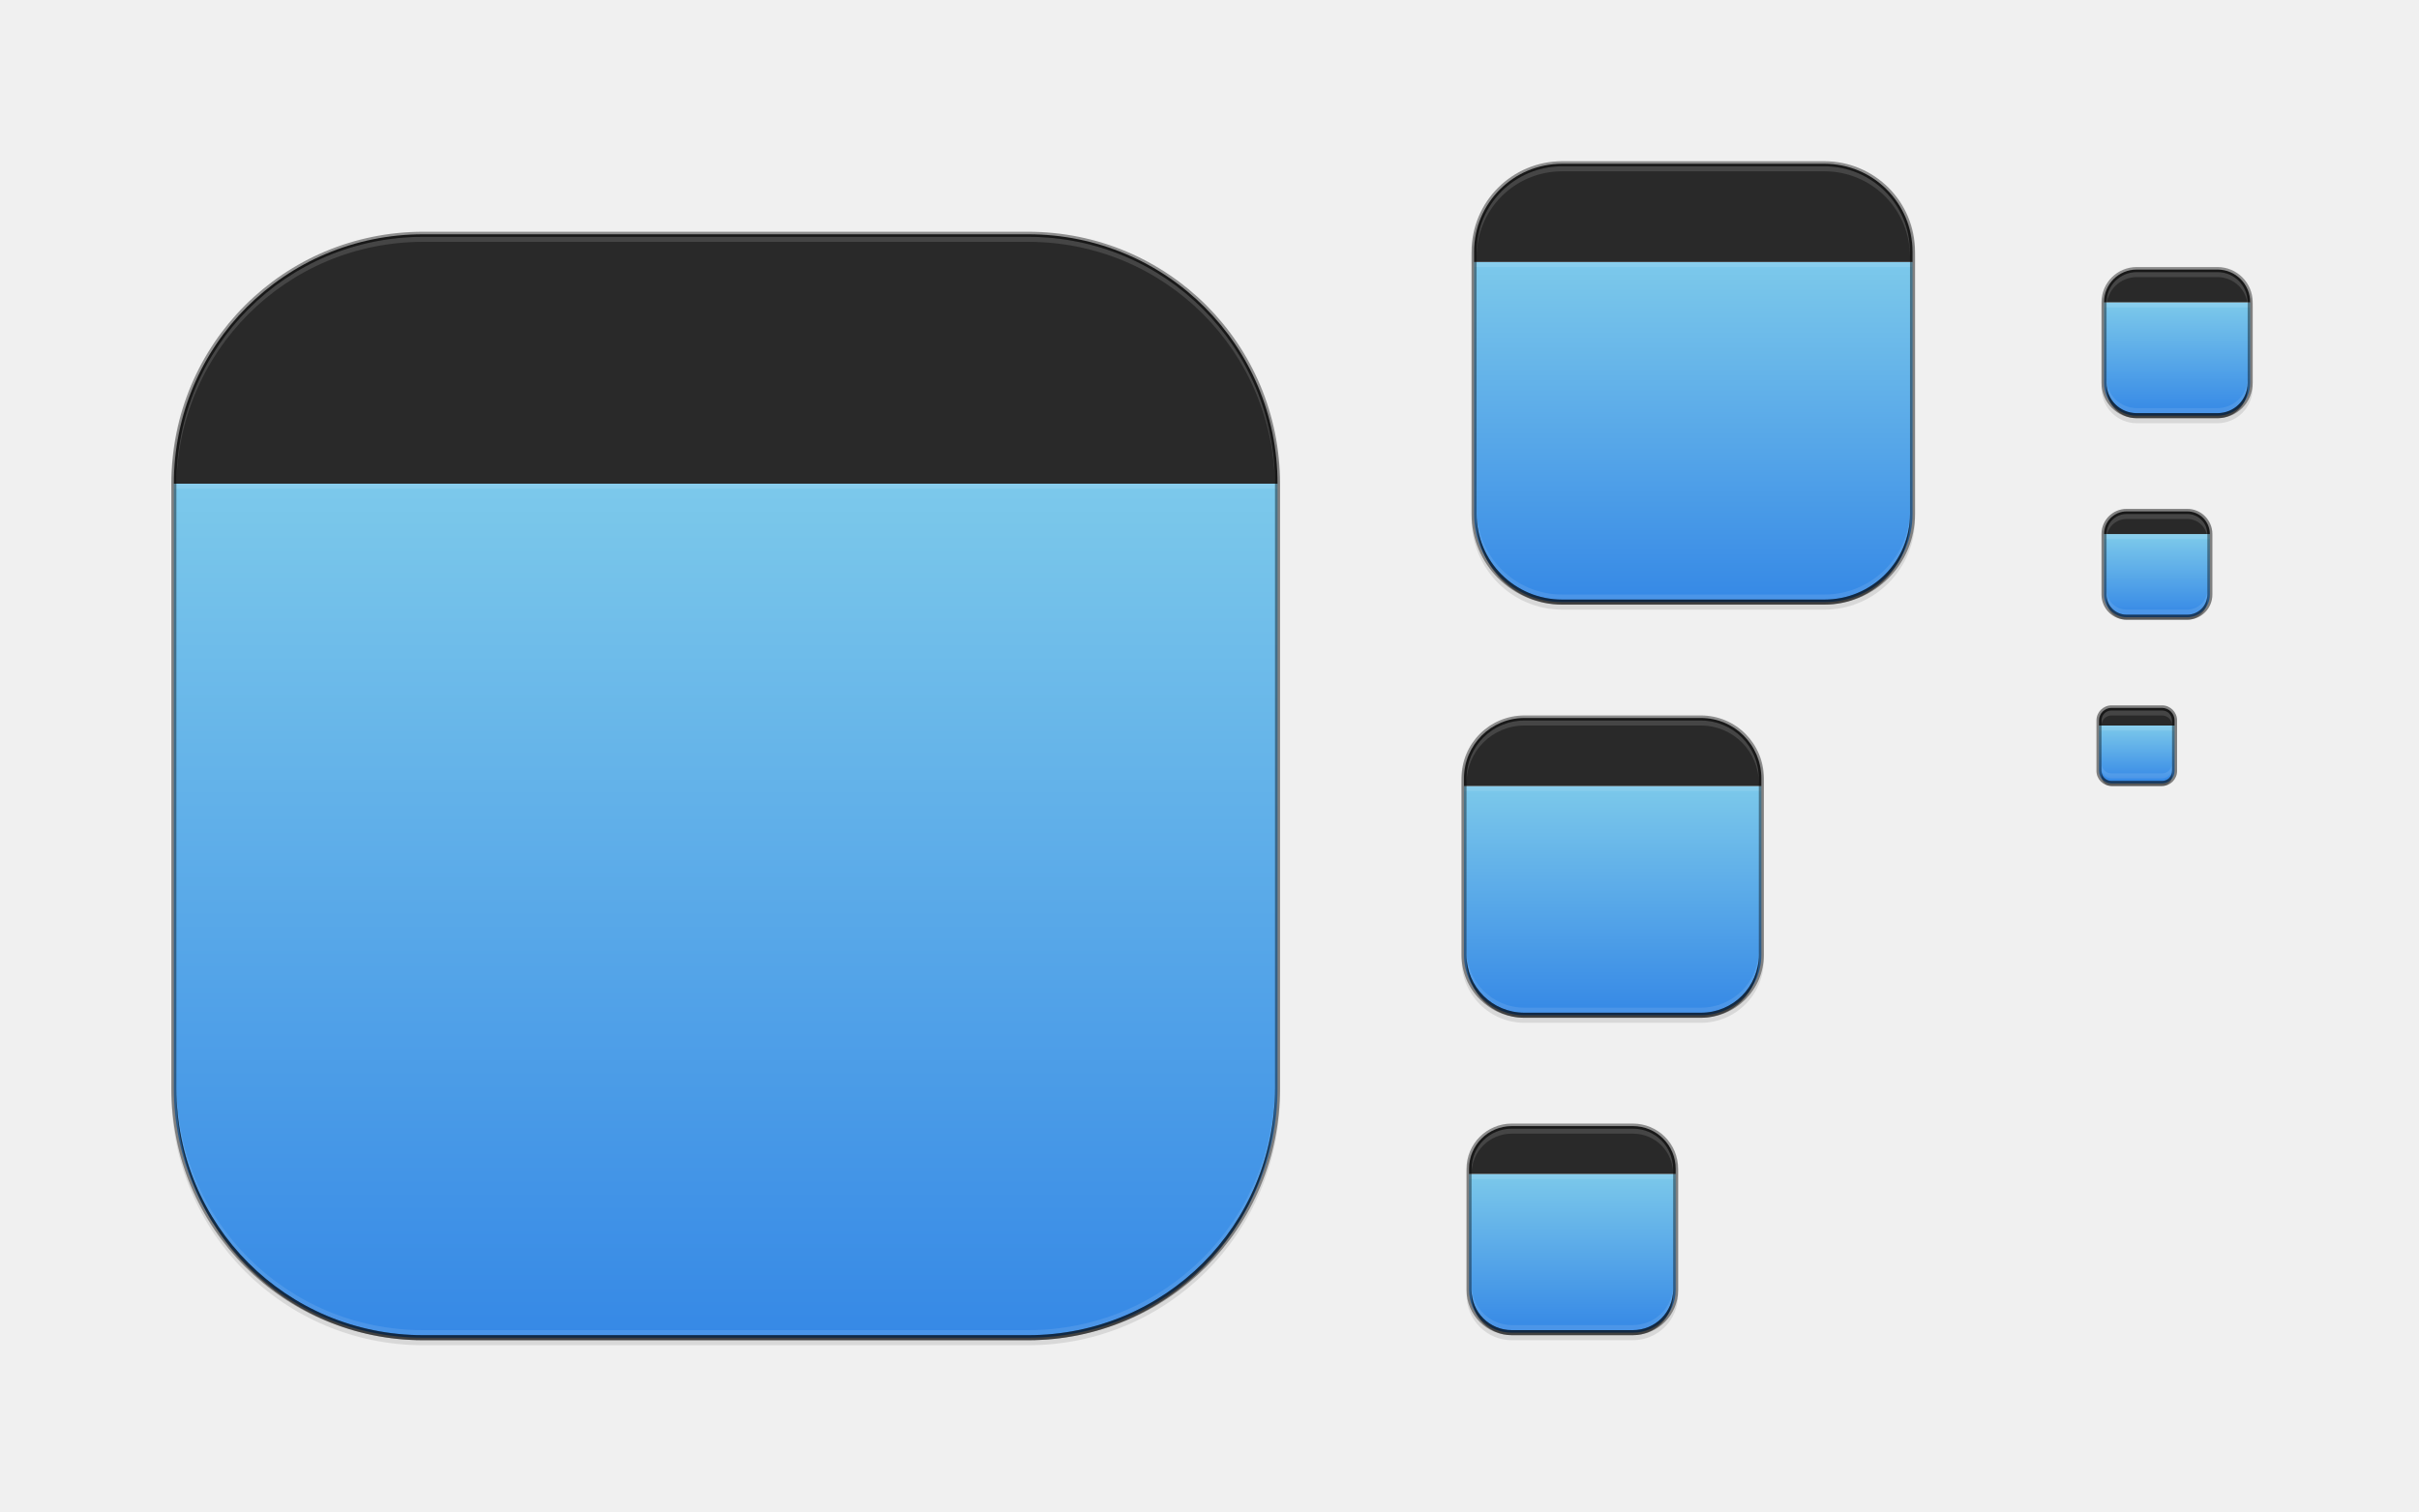
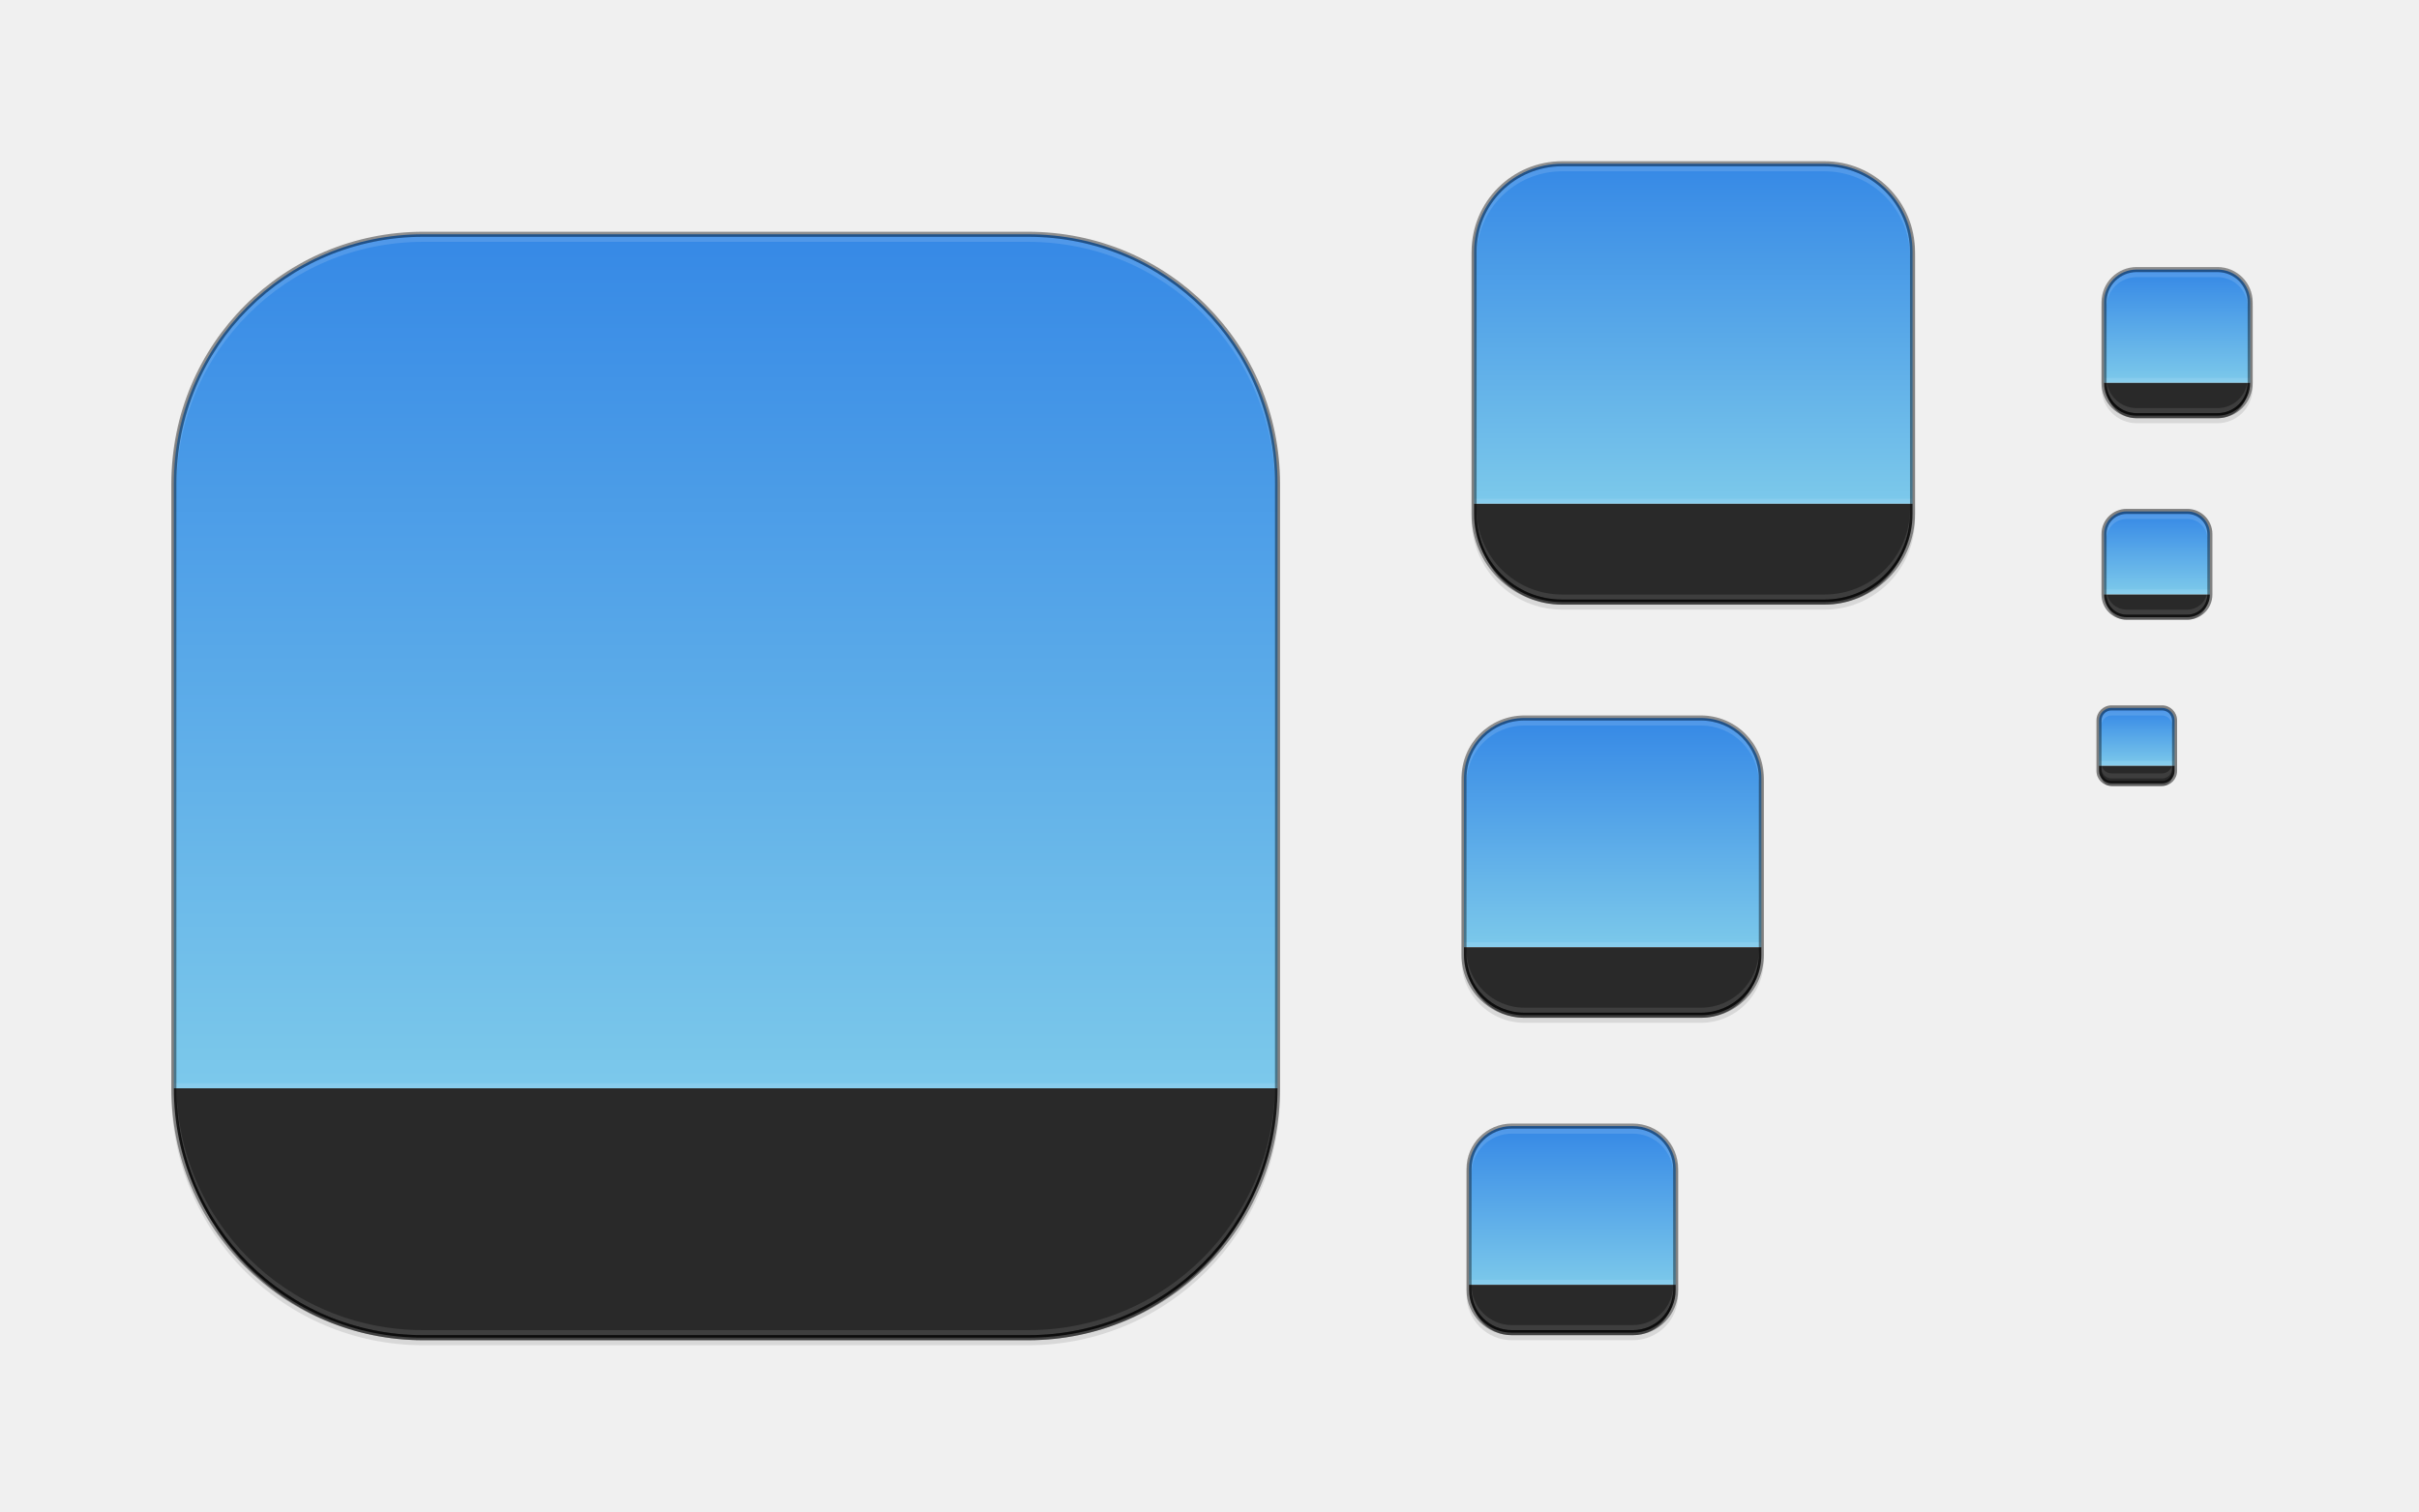
<svg xmlns="http://www.w3.org/2000/svg" xmlns:xlink="http://www.w3.org/1999/xlink" width="480" height="300" id="svg11300" version="1.0" style="display:inline;enable-background:new">
  <defs id="defs3">
-     <linearGradient xlink:href="#outerBackgroundGradient-0" id="linearGradient4254" x1="35" y1="156" x2="253" y2="156" gradientUnits="userSpaceOnUse" gradientTransform="matrix(0,-1,1,0,-12,300)" />
-     <linearGradient xlink:href="#outerBackgroundGradient-0" id="linearGradient4256" x1="417" y1="148" x2="431" y2="148" gradientUnits="userSpaceOnUse" gradientTransform="matrix(0,-1,1,0,276,572)" />
-     <linearGradient xlink:href="#outerBackgroundGradient-0" id="linearGradient4260" x1="418" y1="68" x2="446" y2="68" gradientUnits="userSpaceOnUse" gradientTransform="matrix(0,-1,1,0,364,500)" />
-     <linearGradient xlink:href="#outerBackgroundGradient-0" id="linearGradient4262" x1="292" y1="244" x2="332" y2="244" gradientUnits="userSpaceOnUse" gradientTransform="matrix(0,-1,1,0,68,556)" />
-     <linearGradient xlink:href="#outerBackgroundGradient-0" id="linearGradient4264" x1="293" y1="76" x2="379" y2="76" gradientUnits="userSpaceOnUse" gradientTransform="matrix(0,-1,1,0,260,412)" />
-     <linearGradient xlink:href="#outerBackgroundGradient-0" id="linearGradient4266" x1="291" y1="172" x2="349" y2="172" gradientUnits="userSpaceOnUse" gradientTransform="matrix(0,-1,1,0,148,492)" />
-     <linearGradient xlink:href="#outerBackgroundGradient-0" id="linearGradient3870" gradientUnits="userSpaceOnUse" gradientTransform="matrix(0,-1,1,0,316,540)" x1="418" y1="112" x2="438" y2="112" />
+     <linearGradient xlink:href="#outerBackgroundGradient-0" id="linearGradient4254" x1="35" y1="156" x2="253" y2="156" gradientUnits="userSpaceOnUse" gradientTransform="matrix(0,1,1,0,-12,12)" />
+     <linearGradient xlink:href="#outerBackgroundGradient-0" id="linearGradient4256" x1="417" y1="148" x2="431" y2="148" gradientUnits="userSpaceOnUse" gradientTransform="matrix(0,1,1,0,276,-276)" />
+     <linearGradient xlink:href="#outerBackgroundGradient-0" id="linearGradient4260" x1="418" y1="68" x2="446" y2="68" gradientUnits="userSpaceOnUse" gradientTransform="matrix(0,1,1,0,364,-364)" />
+     <linearGradient xlink:href="#outerBackgroundGradient-0" id="linearGradient4262" x1="292" y1="244" x2="332" y2="244" gradientUnits="userSpaceOnUse" gradientTransform="matrix(0,1,1,0,68,-68)" />
+     <linearGradient xlink:href="#outerBackgroundGradient-0" id="linearGradient4264" x1="293" y1="76" x2="379" y2="76" gradientUnits="userSpaceOnUse" gradientTransform="matrix(0,1,1,0,260,-260)" />
+     <linearGradient xlink:href="#outerBackgroundGradient-0" id="linearGradient4266" x1="291" y1="172" x2="349" y2="172" gradientUnits="userSpaceOnUse" gradientTransform="matrix(0,1,1,0,148,-148)" />
+     <linearGradient xlink:href="#outerBackgroundGradient-0" id="linearGradient3870" gradientUnits="userSpaceOnUse" gradientTransform="matrix(0,1,1,0,316,-316)" x1="418" y1="112" x2="438" y2="112" />
    <clipPath clipPathUnits="userSpaceOnUse" id="clipPath11237">
      <path id="path11239" d="M 84,46.5 C 56.569,46.5 34.5,68.569 34.5,96 l 0,120 c 0,27.431 22.069,49.5 49.5,49.5 l 120,0 c 27.431,0 49.5,-22.069 49.5,-49.5 l 0,-120 C 253.5,68.569 231.431,46.5 204,46.5 l -120,0 z" style="opacity:0.5;color:#bebebe;fill:#b46464;fill-opacity:1;fill-rule:nonzero;stroke:none;stroke-width:2;marker:none;visibility:visible;display:inline;overflow:visible;enable-background:accumulate" />
    </clipPath>
    <clipPath clipPathUnits="userSpaceOnUse" id="clipPath11248">
      <path id="path11250" d="m 310,32.5 c -9.703,0 -17.5,7.797 -17.5,17.5 l 0,52 c 0,9.703 7.797,17.5 17.5,17.5 l 52,0 c 9.703,0 17.5,-7.797 17.5,-17.5 l 0,-52 c 0,-9.703 -7.797,-17.5 -17.5,-17.5 l -52,0 z" style="opacity:0.5;color:#bebebe;fill:#b46464;fill-opacity:1;fill-rule:nonzero;stroke:none;stroke-width:2;marker:none;visibility:visible;display:inline;overflow:visible;enable-background:accumulate" />
    </clipPath>
    <clipPath clipPathUnits="userSpaceOnUse" id="clipPath11256">
      <path id="path11258" d="m 302.5,142.5 c -6.655,0 -12,5.345 -12,12 l 0,35 c 0,6.655 5.345,12 12,12 l 35,0 c 6.655,0 12,-5.345 12,-12 l 0,-35 c 0,-6.655 -5.345,-12 -12,-12 l -35,0 z" style="opacity:0.5;color:#bebebe;fill:#b46464;fill-opacity:1;fill-rule:nonzero;stroke:none;stroke-width:2;marker:none;visibility:visible;display:inline;overflow:visible;enable-background:accumulate" />
    </clipPath>
    <clipPath clipPathUnits="userSpaceOnUse" id="clipPath11264">
      <path id="path11266" d="m 300,223.5 c -4.715,0 -8.5,3.785 -8.5,8.5 l 0,24 c 0,4.715 3.785,8.5 8.5,8.5 l 24,0 c 4.715,0 8.5,-3.785 8.5,-8.5 l 0,-24 c 0,-4.715 -3.785,-8.5 -8.5,-8.5 l -24,0 z" style="opacity:0.5;color:#bebebe;fill:#b46464;fill-opacity:1;fill-rule:nonzero;stroke:none;stroke-width:2;marker:none;visibility:visible;display:inline;overflow:visible;enable-background:accumulate" />
    </clipPath>
    <clipPath clipPathUnits="userSpaceOnUse" id="clipPath11272">
      <path id="path11274" d="m 419,140.5 c -1.384,0 -2.5,1.116 -2.5,2.5 l 0,10 c 0,1.384 1.116,2.5 2.5,2.5 l 10,0 c 1.384,0 2.5,-1.116 2.5,-2.5 l 0,-10 c 0,-1.384 -1.116,-2.5 -2.5,-2.5 l -10,0 z" style="opacity:0.5;color:#bebebe;fill:#b46464;fill-opacity:1;fill-rule:nonzero;stroke:none;stroke-width:2;marker:none;visibility:visible;display:inline;overflow:visible;enable-background:accumulate" />
    </clipPath>
    <clipPath clipPathUnits="userSpaceOnUse" id="clipPath11284">
      <path id="path11286" d="m 422,101.5 c -2.497,0 -4.5,2.003 -4.5,4.5 l 0,12 c 0,2.497 2.003,4.5 4.5,4.5 l 12,0 c 2.497,0 4.5,-2.003 4.5,-4.5 l 0,-12 c 0,-2.497 -2.003,-4.5 -4.5,-4.5 l -12,0 z" style="opacity:0.5;color:#bebebe;fill:#b46464;fill-opacity:1;fill-rule:nonzero;stroke:none;stroke-width:2;marker:none;visibility:visible;display:inline;overflow:visible;enable-background:accumulate" />
    </clipPath>
    <clipPath clipPathUnits="userSpaceOnUse" id="clipPath11292">
      <path id="path11294" d="m 424,53.5 c -3.607,0 -6.5,2.893 -6.5,6.5 l 0,16 c 0,3.607 2.893,6.5 6.5,6.5 l 16,0 c 3.607,0 6.5,-2.893 6.5,-6.5 l 0,-16 c 0,-3.607 -2.893,-6.5 -6.5,-6.5 l -16,0 z" style="opacity:0.5;color:#bebebe;fill:#b46464;fill-opacity:1;fill-rule:nonzero;stroke:none;stroke-width:2;marker:none;visibility:visible;display:inline;overflow:visible;enable-background:accumulate" />
    </clipPath>
    <linearGradient id="outerBackgroundGradient-0">
      <stop style="stop-color:#3689e6;stop-opacity:1" offset="0" id="stop3864-8-6-3" />
      <stop style="stop-color:#90dbec;stop-opacity:1" offset="1" id="stop3866-9-1-7" />
    </linearGradient>
  </defs>
  <g style="display:inline" id="layer1">
    <g style="display:none" id="layer7">
      <text y="19.745" xml:space="preserve" x="15.007" style="font-style:normal;font-variant:normal;font-weight:normal;font-stretch:normal;line-height:0%;font-family:'DejaVu Sans';-inkscape-font-specification:'DejaVu Sans';display:inline;fill:#000000;fill-opacity:1;stroke:none;enable-background:new" id="context">
        <tspan style="font-style:normal;font-variant:normal;font-weight:normal;font-stretch:normal;font-size:18px;line-height:1.25;font-family:'DejaVu Sans';-inkscape-font-specification:'DejaVu Sans'" y="19.745" x="15.007" id="tspan3933">categories</tspan>
      </text>
      <text y="19.745" xml:space="preserve" x="122.488" style="font-style:normal;font-variant:normal;font-weight:bold;font-stretch:normal;line-height:0%;font-family:'DejaVu Sans';-inkscape-font-specification:'DejaVu Sans Bold';text-align:start;writing-mode:lr-tb;text-anchor:start;display:inline;fill:#000000;fill-opacity:1;stroke:none;enable-background:new" id="icon-name">
        <tspan style="font-style:normal;font-variant:normal;font-weight:bold;font-stretch:normal;font-size:18px;line-height:1.25;font-family:'DejaVu Sans';-inkscape-font-specification:'DejaVu Sans Bold'" y="19.745" x="122.488" id="tspan3937">cs-desktop</tspan>
      </text>
      <rect style="fill:#eeeeec;fill-opacity:1;fill-rule:nonzero;stroke:none;stroke-width:2;marker:none;visibility:visible;display:inline;overflow:visible;enable-background:accumulate" id="rect16x16" width="16" height="16" x="416" y="140" />
      <rect style="fill:#d4d4d4;fill-opacity:1;fill-rule:nonzero;stroke:none;stroke-width:2;marker:none;visibility:visible;display:inline;overflow:visible;enable-background:accumulate" id="rect24x24" width="24" height="24" x="416" y="100" />
      <rect style="fill:#eeeeec;fill-opacity:1;fill-rule:nonzero;stroke:none;stroke-width:2;marker:none;visibility:visible;display:inline;overflow:visible;enable-background:accumulate" id="rect32x32" width="32" height="32" x="416" y="52" />
      <rect y="101" x="417" height="22" width="22" id="rect22x22" style="fill:#eeeeec;fill-opacity:1;fill-rule:nonzero;stroke:none;stroke-width:2;marker:none;visibility:visible;display:inline;overflow:visible;enable-background:accumulate" />
      <rect y="220" x="288" height="48" width="48" id="rect48x48" style="fill:#eeeeec;fill-opacity:1;fill-rule:nonzero;stroke:none;stroke-width:2;marker:none;visibility:visible;display:inline;overflow:visible;enable-background:accumulate" />
      <rect style="fill:#eeeeec;fill-opacity:1;fill-rule:nonzero;stroke:none;stroke-width:2;marker:none;visibility:visible;display:inline;overflow:visible;enable-background:accumulate" id="rect256x256" width="256" height="256" x="16" y="28" />
      <rect style="fill:#eeeeec;fill-opacity:1;fill-rule:nonzero;stroke:none;stroke-width:2;marker:none;visibility:visible;display:inline;overflow:visible;enable-background:accumulate" id="rect64x64" width="64" height="64" x="288" y="140" />
      <rect style="fill:#eeeeec;fill-opacity:1;fill-rule:nonzero;stroke:none;stroke-width:2;marker:none;visibility:visible;display:inline;overflow:visible;enable-background:accumulate" id="rect96x96" width="96" height="96" x="288" y="28" />
    </g>
    <g id="layer4" style="display:inline">
      <rect ry="50" y="47" x="34" height="220" width="220" id="rect4114" style="opacity:0.1;color:#bebebe;fill:#000000;fill-opacity:1;fill-rule:nonzero;stroke:none;stroke-width:0;marker:none;visibility:visible;display:inline;overflow:visible;enable-background:accumulate" />
      <rect style="opacity:0.1;color:#bebebe;fill:#000000;fill-opacity:1;fill-rule:nonzero;stroke:none;stroke-width:0;marker:none;visibility:visible;display:inline;overflow:visible;enable-background:accumulate" id="rect4120" width="30" height="30" x="417" y="54" ry="7" />
      <rect transform="scale(1,-1)" ry="9" y="-266" x="291" height="42" width="42" id="rect4122" style="opacity:0.1;color:#bebebe;fill:#000000;fill-opacity:1;fill-rule:nonzero;stroke:none;stroke-width:0;marker:none;visibility:visible;display:inline;overflow:visible;enable-background:accumulate" />
      <rect style="opacity:0.1;color:#bebebe;fill:#000000;fill-opacity:1;fill-rule:nonzero;stroke:none;stroke-width:0;marker:none;visibility:visible;display:inline;overflow:visible;enable-background:accumulate" id="rect4124" width="88" height="88" x="292" y="33" ry="18" />
      <rect ry="12.5" y="143" x="290" height="60" width="60" id="rect4126" style="opacity:0.1;color:#bebebe;fill:#000000;fill-opacity:1;fill-rule:nonzero;stroke:none;stroke-width:0;marker:none;visibility:visible;display:inline;overflow:visible;enable-background:accumulate" />
      <path id="path4268" d="m 422,101 c -2.77,0 -5,2.23 -5,5 l 0,12 c 0,2.77 2.23,5 5,5 l 12,0 c 2.77,0 5,-2.23 5,-5 l 0,-12 c 0,-2.77 -2.23,-5 -5,-5 z" style="opacity:0.1;color:#bebebe;fill:#000000;fill-opacity:1;fill-rule:nonzero;stroke:none;stroke-width:0;marker:none;visibility:visible;display:inline;overflow:visible;enable-background:accumulate" />
      <path id="path4270" d="m 419,140 c -1.662,0 -3,1.338 -3,3 l 0,10 c 0,1.662 1.338,3 3,3 l 10,0 c 1.662,0 3,-1.338 3,-3 l 0,-10 c 0,-1.662 -1.338,-3 -3,-3 z" style="opacity:0.1;color:#bebebe;fill:#000000;fill-opacity:1;fill-rule:nonzero;stroke:none;stroke-width:0;marker:none;visibility:visible;display:inline;overflow:visible;enable-background:accumulate" />
    </g>
    <g id="layer2" style="display:inline">
-       <path style="color:#bebebe;fill:url(#linearGradient4254);fill-opacity:1.0;fill-rule:nonzero;stroke:none;stroke-width:2;marker:none;visibility:visible;display:inline;overflow:visible;enable-background:accumulate" d="M 34.5 96 L 34.5 216 C 34.5 243.431 56.569 265.5 84 265.5 L 204 265.5 C 231.431 265.5 253.5 243.431 253.5 216 L 253.5 96 L 34.5 96 z " id="path4200" />
-       <path style="color:#bebebe;fill:url(#linearGradient4256);fill-opacity:1.0;fill-rule:nonzero;stroke:none;stroke-width:2;marker:none;visibility:visible;display:inline;overflow:visible;enable-background:accumulate" d="M 416.5 144 L 416.5 153 C 416.5 154.384 417.616 155.5 419 155.5 L 429 155.5 C 430.384 155.5 431.5 154.384 431.5 153 L 431.5 144 L 416.5 144 z " id="path4202" />
-       <path style="color:#bebebe;fill:url(#linearGradient3870);fill-opacity:1.0;fill-rule:nonzero;stroke:none;stroke-width:2;marker:none;visibility:visible;display:inline;overflow:visible;enable-background:accumulate" d="M 417.5 106 L 417.5 118 C 417.5 120.497 419.503 122.5 422 122.5 L 434 122.5 C 436.497 122.5 438.5 120.497 438.5 118 L 438.5 106 L 417.5 106 z " id="path4204" />
-       <path style="color:#bebebe;fill:url(#linearGradient4260);fill-opacity:1.0;fill-rule:nonzero;stroke:none;stroke-width:2;marker:none;visibility:visible;display:inline;overflow:visible;enable-background:accumulate" d="M 417.5 60 L 417.5 76 C 417.5 79.607 420.393 82.5 424 82.5 L 440 82.5 C 443.607 82.5 446.5 79.607 446.5 76 L 446.5 60 L 417.5 60 z " id="path4206" />
-       <path style="color:#bebebe;fill:url(#linearGradient4262);fill-opacity:1.0;fill-rule:nonzero;stroke:none;stroke-width:2;marker:none;visibility:visible;display:inline;overflow:visible;enable-background:accumulate" d="M 291.5 233 L 291.5 256 C 291.5 260.715 295.285 264.5 300 264.5 L 324 264.5 C 328.715 264.5 332.5 260.715 332.5 256 L 332.5 233 L 291.5 233 z " id="path4208" />
-       <path style="color:#bebebe;fill:url(#linearGradient4264);fill-opacity:1.0;fill-rule:nonzero;stroke:none;stroke-width:2;marker:none;visibility:visible;display:inline;overflow:visible;enable-background:accumulate" d="M 292.5 52 L 292.5 102 C 292.5 111.703 300.297 119.5 310 119.5 L 362 119.5 C 371.703 119.5 379.5 111.703 379.5 102 L 379.5 52 L 292.5 52 z " id="path4210" />
-       <path style="color:#bebebe;fill:url(#linearGradient4266);fill-opacity:1.0;fill-rule:nonzero;stroke:none;stroke-width:2;marker:none;visibility:visible;display:inline;overflow:visible;enable-background:accumulate" d="M 290.5 156 L 290.5 189.5 C 290.5 196.155 295.845 201.5 302.5 201.5 L 337.5 201.5 C 344.155 201.5 349.5 196.155 349.5 189.5 L 349.5 156 L 290.5 156 z " id="path4212" />
-       <g style="display:inline;enable-background:new" id="g11233" clip-path="url(#clipPath11237)">
-         <rect style="opacity:0.1;color:#000000;fill:#ffffff;fill-opacity:1;fill-rule:nonzero;stroke:none;stroke-width:4;marker:none;visibility:visible;display:inline;overflow:visible;enable-background:new" id="rect5564" width="256" height="68" x="16" y="29" clip-path="none" />
-         <rect clip-path="none" y="28" x="16" height="68" width="256" id="rect3904-8" style="color:#000000;fill:#292929;fill-opacity:1;fill-rule:nonzero;stroke:none;stroke-width:4;marker:none;visibility:visible;display:inline;overflow:visible;enable-background:new" />
+       <path style="color:#bebebe;display:inline;overflow:visible;visibility:visible;fill:url(#linearGradient4254);fill-opacity:1;fill-rule:nonzero;stroke:none;stroke-width:2;marker:none;enable-background:accumulate" d="M 34.5,216 V 96 C 34.5,68.569 56.569,46.5 84,46.5 h 120 c 27.431,0 49.5,22.069 49.5,49.5 v 120 z" id="path4200" />
+       <path style="color:#bebebe;display:inline;overflow:visible;visibility:visible;fill:url(#linearGradient4256);fill-opacity:1;fill-rule:nonzero;stroke:none;stroke-width:2;marker:none;enable-background:accumulate" d="m 416.5,152 v -9 c 0,-1.384 1.116,-2.5 2.5,-2.5 h 10 c 1.384,0 2.5,1.116 2.5,2.5 v 9 z" id="path4202" />
+       <path style="color:#bebebe;display:inline;overflow:visible;visibility:visible;fill:url(#linearGradient3870);fill-opacity:1;fill-rule:nonzero;stroke:none;stroke-width:2;marker:none;enable-background:accumulate" d="m 417.5,118 v -12 c 0,-2.497 2.003,-4.5 4.5,-4.5 h 12 c 2.497,0 4.5,2.003 4.5,4.5 v 12 z" id="path4204" />
+       <path style="color:#bebebe;display:inline;overflow:visible;visibility:visible;fill:url(#linearGradient4260);fill-opacity:1;fill-rule:nonzero;stroke:none;stroke-width:2;marker:none;enable-background:accumulate" d="M 417.5,76 V 60 c 0,-3.607 2.893,-6.5 6.5,-6.5 h 16 c 3.607,0 6.5,2.893 6.5,6.5 v 16 z" id="path4206" />
+       <path style="color:#bebebe;display:inline;overflow:visible;visibility:visible;fill:url(#linearGradient4262);fill-opacity:1;fill-rule:nonzero;stroke:none;stroke-width:2;marker:none;enable-background:accumulate" d="m 291.5,255 v -23 c 0,-4.715 3.785,-8.5 8.5,-8.5 h 24 c 4.715,0 8.5,3.785 8.5,8.5 v 23 z" id="path4208" />
+       <path style="color:#bebebe;display:inline;overflow:visible;visibility:visible;fill:url(#linearGradient4264);fill-opacity:1;fill-rule:nonzero;stroke:none;stroke-width:2;marker:none;enable-background:accumulate" d="M 292.5,100 V 50 c 0,-9.703 7.797,-17.5 17.5,-17.5 h 52 c 9.703,0 17.5,7.797 17.5,17.5 v 50 z" id="path4210" />
+       <path style="color:#bebebe;display:inline;overflow:visible;visibility:visible;fill:url(#linearGradient4266);fill-opacity:1;fill-rule:nonzero;stroke:none;stroke-width:2;marker:none;enable-background:accumulate" d="m 290.5,188 v -33.5 c 0,-6.655 5.345,-12 12,-12 h 35 c 6.655,0 12,5.345 12,12 V 188 Z" id="path4212" />
+       <g style="display:inline;enable-background:new" id="g11233" clip-path="url(#clipPath11237)" transform="matrix(1,0,0,-1,0,312)">
+         <rect style="color:#000000;display:inline;overflow:visible;visibility:visible;opacity:0.1;fill:#ffffff;fill-opacity:1;fill-rule:nonzero;stroke:none;stroke-width:4;marker:none;enable-background:new" id="rect5564" width="256" height="68" x="16" y="29" clip-path="none" />
+         <rect clip-path="none" y="28" x="16" height="68" width="256" id="rect3904-8" style="color:#000000;display:inline;overflow:visible;visibility:visible;fill:#292929;fill-opacity:1;fill-rule:nonzero;stroke:none;stroke-width:4;marker:none;enable-background:new" />
      </g>
-       <g style="display:inline;enable-background:new" id="g11252" clip-path="url(#clipPath11256)">
-         <rect style="color:#000000;fill:#ffffff;fill-opacity:1;fill-rule:nonzero;stroke:none;stroke-width:4;marker:none;visibility:visible;display:inline;overflow:visible;enable-background:new;opacity:0.1" id="rect5560" width="64" height="16" x="288" y="141" ry="0" clip-path="none" />
-         <rect clip-path="none" ry="0" y="140" x="288" height="16" width="64" id="rect3891" style="color:#000000;fill:#292929;fill-opacity:1;fill-rule:nonzero;stroke:none;stroke-width:4;marker:none;visibility:visible;display:inline;overflow:visible;enable-background:new" />
+       <g style="display:inline;enable-background:new" id="g11252" clip-path="url(#clipPath11256)" transform="matrix(1,0,0,-1,0,344)">
+         <rect style="color:#000000;display:inline;overflow:visible;visibility:visible;opacity:0.1;fill:#ffffff;fill-opacity:1;fill-rule:nonzero;stroke:none;stroke-width:4;marker:none;enable-background:new" id="rect5560" width="64" height="16" x="288" y="141" ry="0" clip-path="none" />
+         <rect clip-path="none" ry="0" y="140" x="288" height="16" width="64" id="rect3891" style="color:#000000;display:inline;overflow:visible;visibility:visible;fill:#292929;fill-opacity:1;fill-rule:nonzero;stroke:none;stroke-width:4;marker:none;enable-background:new" />
      </g>
-       <g style="display:inline;enable-background:new" id="g11260" clip-path="url(#clipPath11264)">
-         <rect style="color:#000000;fill:#ffffff;fill-opacity:1;fill-rule:nonzero;stroke:none;stroke-width:4;marker:none;visibility:visible;display:inline;overflow:visible;enable-background:new;opacity:0.1" id="rect5562" width="48" height="13" x="288" y="221" ry="0" clip-path="none" />
-         <rect clip-path="none" ry="0" y="220" x="288" height="13" width="48" id="rect3880" style="color:#000000;fill:#292929;fill-opacity:1;fill-rule:nonzero;stroke:none;stroke-width:4;marker:none;visibility:visible;display:inline;overflow:visible;enable-background:new" />
+       <g style="display:inline;enable-background:new" id="g11260" clip-path="url(#clipPath11264)" transform="matrix(1,0,0,-1,0,488)">
+         <rect style="color:#000000;display:inline;overflow:visible;visibility:visible;opacity:0.1;fill:#ffffff;fill-opacity:1;fill-rule:nonzero;stroke:none;stroke-width:4;marker:none;enable-background:new" id="rect5562" width="48" height="13" x="288" y="221" ry="0" clip-path="none" />
+         <rect clip-path="none" ry="0" y="220" x="288" height="13" width="48" id="rect3880" style="color:#000000;display:inline;overflow:visible;visibility:visible;fill:#292929;fill-opacity:1;fill-rule:nonzero;stroke:none;stroke-width:4;marker:none;enable-background:new" />
      </g>
-       <g style="display:inline;enable-background:new" id="g11244" clip-path="url(#clipPath11248)">
-         <rect style="color:#000000;fill:#ffffff;fill-opacity:1;fill-rule:nonzero;stroke:none;stroke-width:4;marker:none;visibility:visible;display:inline;overflow:visible;enable-background:new;opacity:0.1" id="rect5566" width="96" height="23" x="288" y="30" clip-path="none" />
-         <rect clip-path="none" y="28" x="288" height="24" width="96" id="rect3953" style="color:#000000;fill:#292929;fill-opacity:1;fill-rule:nonzero;stroke:none;stroke-width:4;marker:none;visibility:visible;display:inline;overflow:visible;enable-background:new" />
+       <g style="display:inline;enable-background:new" id="g11244" clip-path="url(#clipPath11248)" transform="matrix(1,0,0,-1,0,152)">
+         <rect style="color:#000000;display:inline;overflow:visible;visibility:visible;opacity:0.1;fill:#ffffff;fill-opacity:1;fill-rule:nonzero;stroke:none;stroke-width:4;marker:none;enable-background:new" id="rect5566" width="96" height="23" x="288" y="30" clip-path="none" />
+         <rect clip-path="none" y="28" x="288" height="24" width="96" id="rect3953" style="color:#000000;display:inline;overflow:visible;visibility:visible;fill:#292929;fill-opacity:1;fill-rule:nonzero;stroke:none;stroke-width:4;marker:none;enable-background:new" />
      </g>
-       <g style="display:inline;enable-background:new" id="g11268" clip-path="url(#clipPath11272)">
-         <rect style="color:#000000;fill:#ffffff;fill-opacity:1;fill-rule:nonzero;stroke:none;stroke-width:4;marker:none;visibility:visible;display:inline;overflow:visible;enable-background:new;opacity:0.1" id="rect5568" width="18" height="4" x="415" y="141" ry="0" clip-path="none" />
-         <rect clip-path="none" ry="0" y="140" x="415" height="4" width="18" id="rect3915" style="color:#000000;fill:#292929;fill-opacity:1;fill-rule:nonzero;stroke:none;stroke-width:4;marker:none;visibility:visible;display:inline;overflow:visible;enable-background:new" />
+       <g style="display:inline;enable-background:new" id="g11268" clip-path="url(#clipPath11272)" transform="matrix(1,0,0,-1,0,296)">
+         <rect style="color:#000000;display:inline;overflow:visible;visibility:visible;opacity:0.1;fill:#ffffff;fill-opacity:1;fill-rule:nonzero;stroke:none;stroke-width:4;marker:none;enable-background:new" id="rect5568" width="18" height="4" x="415" y="141" ry="0" clip-path="none" />
+         <rect clip-path="none" ry="0" y="140" x="415" height="4" width="18" id="rect3915" style="color:#000000;display:inline;overflow:visible;visibility:visible;fill:#292929;fill-opacity:1;fill-rule:nonzero;stroke:none;stroke-width:4;marker:none;enable-background:new" />
      </g>
-       <g style="display:inline;enable-background:new" id="g11276" clip-path="url(#clipPath11284)">
-         <rect style="color:#000000;fill:#ffffff;fill-opacity:1;fill-rule:nonzero;stroke:none;stroke-width:4;marker:none;visibility:visible;display:inline;overflow:visible;enable-background:new;opacity:0.1" id="rect5570" width="24" height="5" x="416" y="102" clip-path="none" />
-         <rect clip-path="none" y="100" x="416" height="6" width="24" id="rect3925" style="color:#000000;fill:#292929;fill-opacity:1;fill-rule:nonzero;stroke:none;stroke-width:4;marker:none;visibility:visible;display:inline;overflow:visible;enable-background:new" />
+       <g style="display:inline;enable-background:new" id="g11276" clip-path="url(#clipPath11284)" transform="matrix(1,0,0,-1,0,224)">
+         <rect style="color:#000000;display:inline;overflow:visible;visibility:visible;opacity:0.1;fill:#ffffff;fill-opacity:1;fill-rule:nonzero;stroke:none;stroke-width:4;marker:none;enable-background:new" id="rect5570" width="24" height="5" x="416" y="102" clip-path="none" />
+         <rect clip-path="none" y="100" x="416" height="6" width="24" id="rect3925" style="color:#000000;display:inline;overflow:visible;visibility:visible;fill:#292929;fill-opacity:1;fill-rule:nonzero;stroke:none;stroke-width:4;marker:none;enable-background:new" />
      </g>
-       <g style="display:inline;enable-background:new" id="g11288" clip-path="url(#clipPath11292)">
-         <rect style="color:#000000;fill:#ffffff;fill-opacity:1;fill-rule:nonzero;stroke:none;stroke-width:4;marker:none;visibility:visible;display:inline;overflow:visible;enable-background:new;opacity:0.1" id="rect5572" width="32" height="8" x="416" y="53" ry="0" clip-path="none" />
-         <rect clip-path="none" ry="0" y="52" x="416" height="8" width="32" id="rect3940" style="color:#000000;fill:#292929;fill-opacity:1;fill-rule:nonzero;stroke:none;stroke-width:4;marker:none;visibility:visible;display:inline;overflow:visible;enable-background:new" />
+       <g style="display:inline;enable-background:new" id="g11288" clip-path="url(#clipPath11292)" transform="matrix(1,0,0,-1,0,136)">
+         <rect style="color:#000000;display:inline;overflow:visible;visibility:visible;opacity:0.1;fill:#ffffff;fill-opacity:1;fill-rule:nonzero;stroke:none;stroke-width:4;marker:none;enable-background:new" id="rect5572" width="32" height="8" x="416" y="53" ry="0" clip-path="none" />
+         <rect clip-path="none" ry="0" y="52" x="416" height="8" width="32" id="rect3940" style="color:#000000;display:inline;overflow:visible;visibility:visible;fill:#292929;fill-opacity:1;fill-rule:nonzero;stroke:none;stroke-width:4;marker:none;enable-background:new" />
      </g>
    </g>
    <g id="layer6" style="display:inline" />
    <g id="layer5" style="display:inline">
      <path style="opacity:0.13;color:#bebebe;fill:#ffffff;fill-opacity:1;fill-rule:nonzero;stroke:none;stroke-width:0;marker:none;visibility:visible;display:inline;overflow:visible;enable-background:accumulate" d="M 84,47 C 56.837,47 35,68.837 35,96 l 0,1 C 35,69.837 56.837,48 84,48 l 120,0 c 27.163,0 49,21.837 49,49 l 0,-1 C 253,68.837 231.163,47 204,47 L 84,47 z" id="rect3894" />
      <path style="opacity:0.13;color:#bebebe;fill:#ffffff;fill-opacity:1;fill-rule:nonzero;stroke:none;stroke-width:0;marker:none;visibility:visible;display:inline;overflow:visible;enable-background:accumulate" d="m 419,141 c -1.125,0 -2,0.875 -2,2 l 0,1 c 0,-1.125 0.875,-2 2,-2 l 10,0 c 1.125,0 2,0.875 2,2 l 0,-1 c 0,-1.125 -0.875,-2 -2,-2 l -10,0 z" id="rect3896" />
      <path style="opacity:0.13;color:#bebebe;fill:#ffffff;fill-opacity:1;fill-rule:nonzero;stroke:none;stroke-width:0;marker:none;visibility:visible;display:inline;overflow:visible;enable-background:accumulate" d="m 422,102 c -2.233,0 -4,1.767 -4,4 l 0,1 c 0,-2.233 1.767,-4 4,-4 l 12,0 c 2.233,0 4,1.767 4,4 l 0,-1 c 0,-2.233 -1.767,-4 -4,-4 l -12,0 z" id="rect3898" />
      <path style="opacity:0.13;color:#bebebe;fill:#ffffff;fill-opacity:1;fill-rule:nonzero;stroke:none;stroke-width:0;marker:none;visibility:visible;display:inline;overflow:visible;enable-background:accumulate" d="m 424,54 c -3.341,0 -6,2.659 -6,6 l 0,1 c 0,-3.341 2.659,-6 6,-6 l 16,0 c 3.341,0 6,2.659 6,6 l 0,-1 c 0,-3.341 -2.659,-6 -6,-6 l -16,0 z" id="rect3900" />
      <path style="opacity:0.13;color:#bebebe;fill:#ffffff;fill-opacity:1;fill-rule:nonzero;stroke:none;stroke-width:0;marker:none;visibility:visible;display:inline;overflow:visible;enable-background:accumulate" d="m 300,224 c -4.449,0 -8,3.551 -8,8 l 0,1 c 0,-4.449 3.551,-8 8,-8 l 24,0 c 4.449,0 8,3.551 8,8 l 0,-1 c 0,-4.449 -3.551,-8 -8,-8 l -24,0 z" id="rect3902" />
      <path style="opacity:0.13;color:#bebebe;fill:#ffffff;fill-opacity:1;fill-rule:nonzero;stroke:none;stroke-width:0;marker:none;visibility:visible;display:inline;overflow:visible;enable-background:accumulate" d="m 310,33 c -9.435,0 -17,7.565 -17,17 l 0,1 c 0,-9.435 7.565,-17 17,-17 l 52,0 c 9.435,0 17,7.565 17,17 l 0,-1 c 0,-9.435 -7.565,-17 -17,-17 l -52,0 z" id="rect3904" />
      <path style="opacity:0.13;color:#bebebe;fill:#ffffff;fill-opacity:1;fill-rule:nonzero;stroke:none;stroke-width:0;marker:none;visibility:visible;display:inline;overflow:visible;enable-background:accumulate" d="m 302.5,143 c -6.388,0 -11.5,5.112 -11.5,11.5 l 0,1 c 0,-6.388 5.112,-11.5 11.5,-11.5 l 35,0 c 6.388,0 11.5,5.112 11.5,11.5 l 0,-1 c 0,-6.388 -5.112,-11.5 -11.5,-11.5 l -35,0 z" id="rect3906" />
      <path id="path4085" d="m 204,266 c 27.163,0 49,-21.837 49,-49 l 0,-1 c 0,27.163 -21.837,49 -49,49 L 84,265 C 56.837,265 35,243.163 35,216 l 0,1 c 0,27.163 21.837,49 49,49 l 120,0 z" style="opacity:0.5;color:#bebebe;fill:#000000;fill-opacity:1;fill-rule:nonzero;stroke:none;stroke-width:0;marker:none;visibility:visible;display:inline;overflow:visible;enable-background:accumulate" />
      <path id="path4087" d="m 429,156 c 1.125,0 2,-0.875 2,-2 l 0,-1 c 0,1.125 -0.875,2 -2,2 l -10,0 c -1.125,0 -2,-0.875 -2,-2 l 0,1 c 0,1.125 0.875,2 2,2 l 10,0 z" style="opacity:0.3;color:#bebebe;fill:#000000;fill-opacity:1;fill-rule:nonzero;stroke:none;stroke-width:0;marker:none;visibility:visible;display:inline;overflow:visible;enable-background:accumulate" />
      <path id="path4089" d="m 434,123 c 2.233,0 4,-1.767 4,-4 l 0,-1 c 0,2.233 -1.767,4 -4,4 l -12,0 c -2.233,0 -4,-1.767 -4,-4 l 0,1 c 0,2.233 1.767,4 4,4 l 12,0 z" style="opacity:0.3;color:#bebebe;fill:#000000;fill-opacity:1;fill-rule:nonzero;stroke:none;stroke-width:0;marker:none;visibility:visible;display:inline;overflow:visible;enable-background:accumulate" />
      <path id="path4091" d="m 440,83 c 3.341,0 6,-2.659 6,-6 l 0,-1 c 0,3.341 -2.659,6 -6,6 l -16,0 c -3.341,0 -6,-2.659 -6,-6 l 0,1 c 0,3.341 2.659,6 6,6 l 16,0 z" style="opacity:0.5;color:#bebebe;fill:#000000;fill-opacity:1;fill-rule:nonzero;stroke:none;stroke-width:0;marker:none;visibility:visible;display:inline;overflow:visible;enable-background:accumulate" />
      <path id="path4093" d="m 324,265 c 4.449,0 8,-3.551 8,-8 l 0,-1 c 0,4.449 -3.551,8 -8,8 l -24,0 c -4.449,0 -8,-3.551 -8,-8 l 0,1 c 0,4.449 3.551,8 8,8 l 24,0 z" style="opacity:0.5;color:#bebebe;fill:#000000;fill-opacity:1;fill-rule:nonzero;stroke:none;stroke-width:0;marker:none;visibility:visible;display:inline;overflow:visible;enable-background:accumulate" />
      <path id="path4095" d="m 362,120 c 9.435,0 17,-7.565 17,-17 l 0,-1 c 0,9.435 -7.565,17 -17,17 l -52,0 c -9.435,0 -17,-7.565 -17,-17 l 0,1 c 0,9.435 7.565,17 17,17 l 52,0 z" style="opacity:0.5;color:#bebebe;fill:#000000;fill-opacity:1;fill-rule:nonzero;stroke:none;stroke-width:0;marker:none;visibility:visible;display:inline;overflow:visible;enable-background:accumulate" />
      <path id="path4097" d="m 337.5,202 c 6.388,0 11.5,-5.112 11.5,-11.5 l 0,-1 c 0,6.388 -5.112,11.5 -11.5,11.5 l -35,0 c -6.388,0 -11.5,-5.112 -11.5,-11.5 l 0,1 c 0,6.388 5.112,11.5 11.5,11.5 l 35,0 z" style="opacity:0.5;color:#bebebe;fill:#000000;fill-opacity:1;fill-rule:nonzero;stroke:none;stroke-width:0;marker:none;visibility:visible;display:inline;overflow:visible;enable-background:accumulate" />
      <path id="path4280" d="M 84,265 C 56.837,265 35,243.163 35,216 l 0,-1 c 0,27.163 21.837,49 49,49 l 120,0 c 27.163,0 49,-21.837 49,-49 l 0,1 c 0,27.163 -21.837,49 -49,49 l -120,0 z" style="opacity:0.1;color:#bebebe;fill:#ffffff;fill-opacity:1;fill-rule:nonzero;stroke:none;stroke-width:0;marker:none;visibility:visible;display:inline;overflow:visible;enable-background:accumulate" />
      <path style="opacity:0.1;color:#bebebe;fill:#ffffff;fill-opacity:1;fill-rule:nonzero;stroke:none;stroke-width:0;marker:none;visibility:visible;display:inline;overflow:visible;enable-background:accumulate" d="m 300,264 c -4.449,0 -8,-3.551 -8,-8 l 0,-1 c 0,4.449 3.551,8 8,8 l 24,0 c 4.449,0 8,-3.551 8,-8 l 0,1 c 0,4.449 -3.551,8 -8,8 l -24,0 z" id="path4294" />
      <path style="opacity:0.1;color:#bebebe;fill:#ffffff;fill-opacity:1;fill-rule:nonzero;stroke:none;stroke-width:0;marker:none;visibility:visible;display:inline;overflow:visible;enable-background:accumulate" d="m 302.5,201 c -6.388,0 -11.5,-5.112 -11.5,-11.5 l 0,-1 c 0,6.388 5.112,11.5 11.5,11.5 l 35,0 c 6.388,0 11.5,-5.112 11.5,-11.5 l 0,1 c 0,6.388 -5.112,11.5 -11.5,11.5 l -35,0 z" id="path4296" />
      <path style="opacity:0.1;color:#bebebe;fill:#ffffff;fill-opacity:1;fill-rule:nonzero;stroke:none;stroke-width:0;marker:none;visibility:visible;display:inline;overflow:visible;enable-background:accumulate" d="m 310,119 c -9.435,0 -17,-7.565 -17,-17 l 0,-1 c 0,9.435 7.565,17 17,17 l 52,0 c 9.435,0 17,-7.565 17,-17 l 0,1 c 0,9.435 -7.565,17 -17,17 l -52,0 z" id="path4298" />
      <path style="opacity:0.1;color:#bebebe;fill:#ffffff;fill-opacity:1;fill-rule:nonzero;stroke:none;stroke-width:0;marker:none;visibility:visible;display:inline;overflow:visible;enable-background:accumulate" d="m 424,82 c -3.341,0 -6,-2.659 -6,-6 l 0,-1 c 0,3.341 2.659,6 6,6 l 16,0 c 3.341,0 6,-2.659 6,-6 l 0,1 c 0,3.341 -2.659,6 -6,6 l -16,0 z" id="path4300" />
      <path style="opacity:0.1;color:#bebebe;fill:#ffffff;fill-opacity:1;fill-rule:nonzero;stroke:none;stroke-width:0;marker:none;visibility:visible;display:inline;overflow:visible;enable-background:accumulate" d="m 422,122 c -2.233,0 -4,-1.767 -4,-4 l 0,-1 c 0,2.233 1.767,4 4,4 l 12,0 c 2.233,0 4,-1.767 4,-4 l 0,1 c 0,2.233 -1.767,4 -4,4 l -12,0 z" id="path4302" />
      <path style="opacity:0.1;color:#bebebe;fill:#ffffff;fill-opacity:1;fill-rule:nonzero;stroke:none;stroke-width:0;marker:none;visibility:visible;display:inline;overflow:visible;enable-background:accumulate" d="m 419,154.5 c -1.125,0 -2,-0.875 -2,-2 l 0,-1 c 0,1.125 0.875,2 2,2 l 10,0 c 1.125,0 2,-0.875 2,-2 l 0,1 c 0,1.125 -0.875,2 -2,2 l -10,0 z" id="path4304" />
    </g>
    <g id="layer3" style="display:inline">
      <path style="opacity:0.41;color:#bebebe;fill:#000000;fill-opacity:1;fill-rule:nonzero;stroke:none;stroke-width:0;marker:none;visibility:visible;display:inline;overflow:visible;enable-background:accumulate" d="m 422,101 c -2.77,0 -5,2.23 -5,5 l 0,12 c 0,2.77 2.23,5 5,5 l 12,0 c 2.77,0 5,-2.23 5,-5 l 0,-12 c 0,-2.77 -2.23,-5 -5,-5 l -12,0 z m 0,1 12,0 c 2.233,0 4,1.767 4,4 l 0,12 c 0,2.233 -1.767,4 -4,4 l -12,0 c -2.233,0 -4,-1.767 -4,-4 l 0,-12 c 0,-2.233 1.767,-4 4,-4 z" id="rect4099" />
      <path style="opacity:0.41;color:#bebebe;fill:#000000;fill-opacity:1;fill-rule:nonzero;stroke:none;stroke-width:0;marker:none;visibility:visible;display:inline;overflow:visible;enable-background:accumulate" d="m 424,53 c -3.878,0 -7,3.122 -7,7 l 0,16 c 0,3.878 3.122,7 7,7 l 16,0 c 3.878,0 7,-3.122 7,-7 l 0,-16 c 0,-3.878 -3.122,-7 -7,-7 l -16,0 z m 0,1 16,0 c 3.341,0 6,2.659 6,6 l 0,16 c 0,3.341 -2.659,6 -6,6 l -16,0 c -3.341,0 -6,-2.659 -6,-6 l 0,-16 c 0,-3.341 2.659,-6 6,-6 z" id="rect4151" />
      <path style="opacity:0.41;color:#bebebe;fill:#000000;fill-opacity:1;fill-rule:nonzero;stroke:none;stroke-width:0;marker:none;visibility:visible;display:inline;overflow:visible;enable-background:accumulate" d="m 419,140 c -1.662,0 -3,1.338 -3,3 l 0,10 c 0,1.662 1.338,3 3,3 l 10,0 c 1.662,0 3,-1.338 3,-3 l 0,-10 c 0,-1.662 -1.338,-3 -3,-3 l -10,0 z m 0,1 10,0 c 1.125,0 2,0.875 2,2 l 0,10 c 0,1.125 -0.875,2 -2,2 l -10,0 c -1.125,0 -2,-0.875 -2,-2 l 0,-10 c 0,-1.125 0.875,-2 2,-2 z" id="rect4095" />
      <path style="opacity:0.41;color:#bebebe;fill:#000000;fill-opacity:1;fill-rule:nonzero;stroke:none;stroke-width:0;marker:none;visibility:visible;display:inline;overflow:visible;enable-background:accumulate" d="m 300,223 c -4.986,0 -9,4.014 -9,9 l 0,24 c 0,4.986 4.014,9 9,9 l 24,0 c 4.986,0 9,-4.014 9,-9 l 0,-24 c 0,-4.986 -4.014,-9 -9,-9 l -24,0 z m 0,1 24,0 c 4.449,0 8,3.551 8,8 l 0,24 c 0,4.449 -3.551,8 -8,8 l -24,0 c -4.449,0 -8,-3.551 -8,-8 l 0,-24 c 0,-4.449 3.551,-8 8,-8 z" id="rect4783" />
      <path style="opacity:0.41;color:#bebebe;fill:#000000;fill-opacity:1;fill-rule:nonzero;stroke:none;stroke-width:0;marker:none;visibility:visible;display:inline;overflow:visible;enable-background:accumulate" d="m 302.5,142 c -6.925,0 -12.5,5.575 -12.5,12.5 l 0,35 c 0,6.925 5.575,12.5 12.5,12.5 l 35,0 c 6.925,0 12.5,-5.575 12.5,-12.5 l 0,-35 c 0,-6.925 -5.575,-12.5 -12.5,-12.5 l -35,0 z m 0,1 35,0 c 6.388,0 11.5,5.112 11.5,11.5 l 0,35 c 0,6.388 -5.112,11.5 -11.5,11.5 l -35,0 c -6.388,0 -11.5,-5.112 -11.5,-11.5 l 0,-35 c 0,-6.388 5.112,-11.5 11.5,-11.5 z" id="rect4515" />
      <path style="opacity:0.41;color:#bebebe;fill:#000000;fill-opacity:1;fill-rule:nonzero;stroke:none;stroke-width:0;marker:none;visibility:visible;display:inline;overflow:visible;enable-background:accumulate" d="m 310,32 c -9.972,0 -18,8.028 -18,18 l 0,52 c 0,9.972 8.028,18 18,18 l 52,0 c 9.972,0 18,-8.028 18,-18 l 0,-52 c 0,-9.972 -8.028,-18 -18,-18 l -52,0 z m 0,1 52,0 c 9.435,0 17,7.565 17,17 l 0,52 c 0,9.435 -7.565,17 -17,17 l -52,0 c -9.435,0 -17,-7.565 -17,-17 l 0,-52 c 0,-9.435 7.565,-17 17,-17 z" id="rect4511" />
      <path style="opacity:0.41;color:#bebebe;fill:#000000;fill-opacity:1;fill-rule:nonzero;stroke:none;stroke-width:0;marker:none;visibility:visible;display:inline;overflow:visible;enable-background:accumulate" d="M 84,46 C 56.3,46 34,68.3 34,96 l 0,120 c 0,27.7 22.3,50 50,50 l 120,0 c 27.7,0 50,-22.3 50,-50 L 254,96 C 254,68.3 231.7,46 204,46 L 84,46 z m 0,1 120,0 c 27.163,0 49,21.837 49,49 l 0,120 c 0,27.163 -21.837,49 -49,49 L 84,265 C 56.837,265 35,243.163 35,216 L 35,96 C 35,68.837 56.837,47 84,47 z" id="rect4040" />
    </g>
  </g>
</svg>
